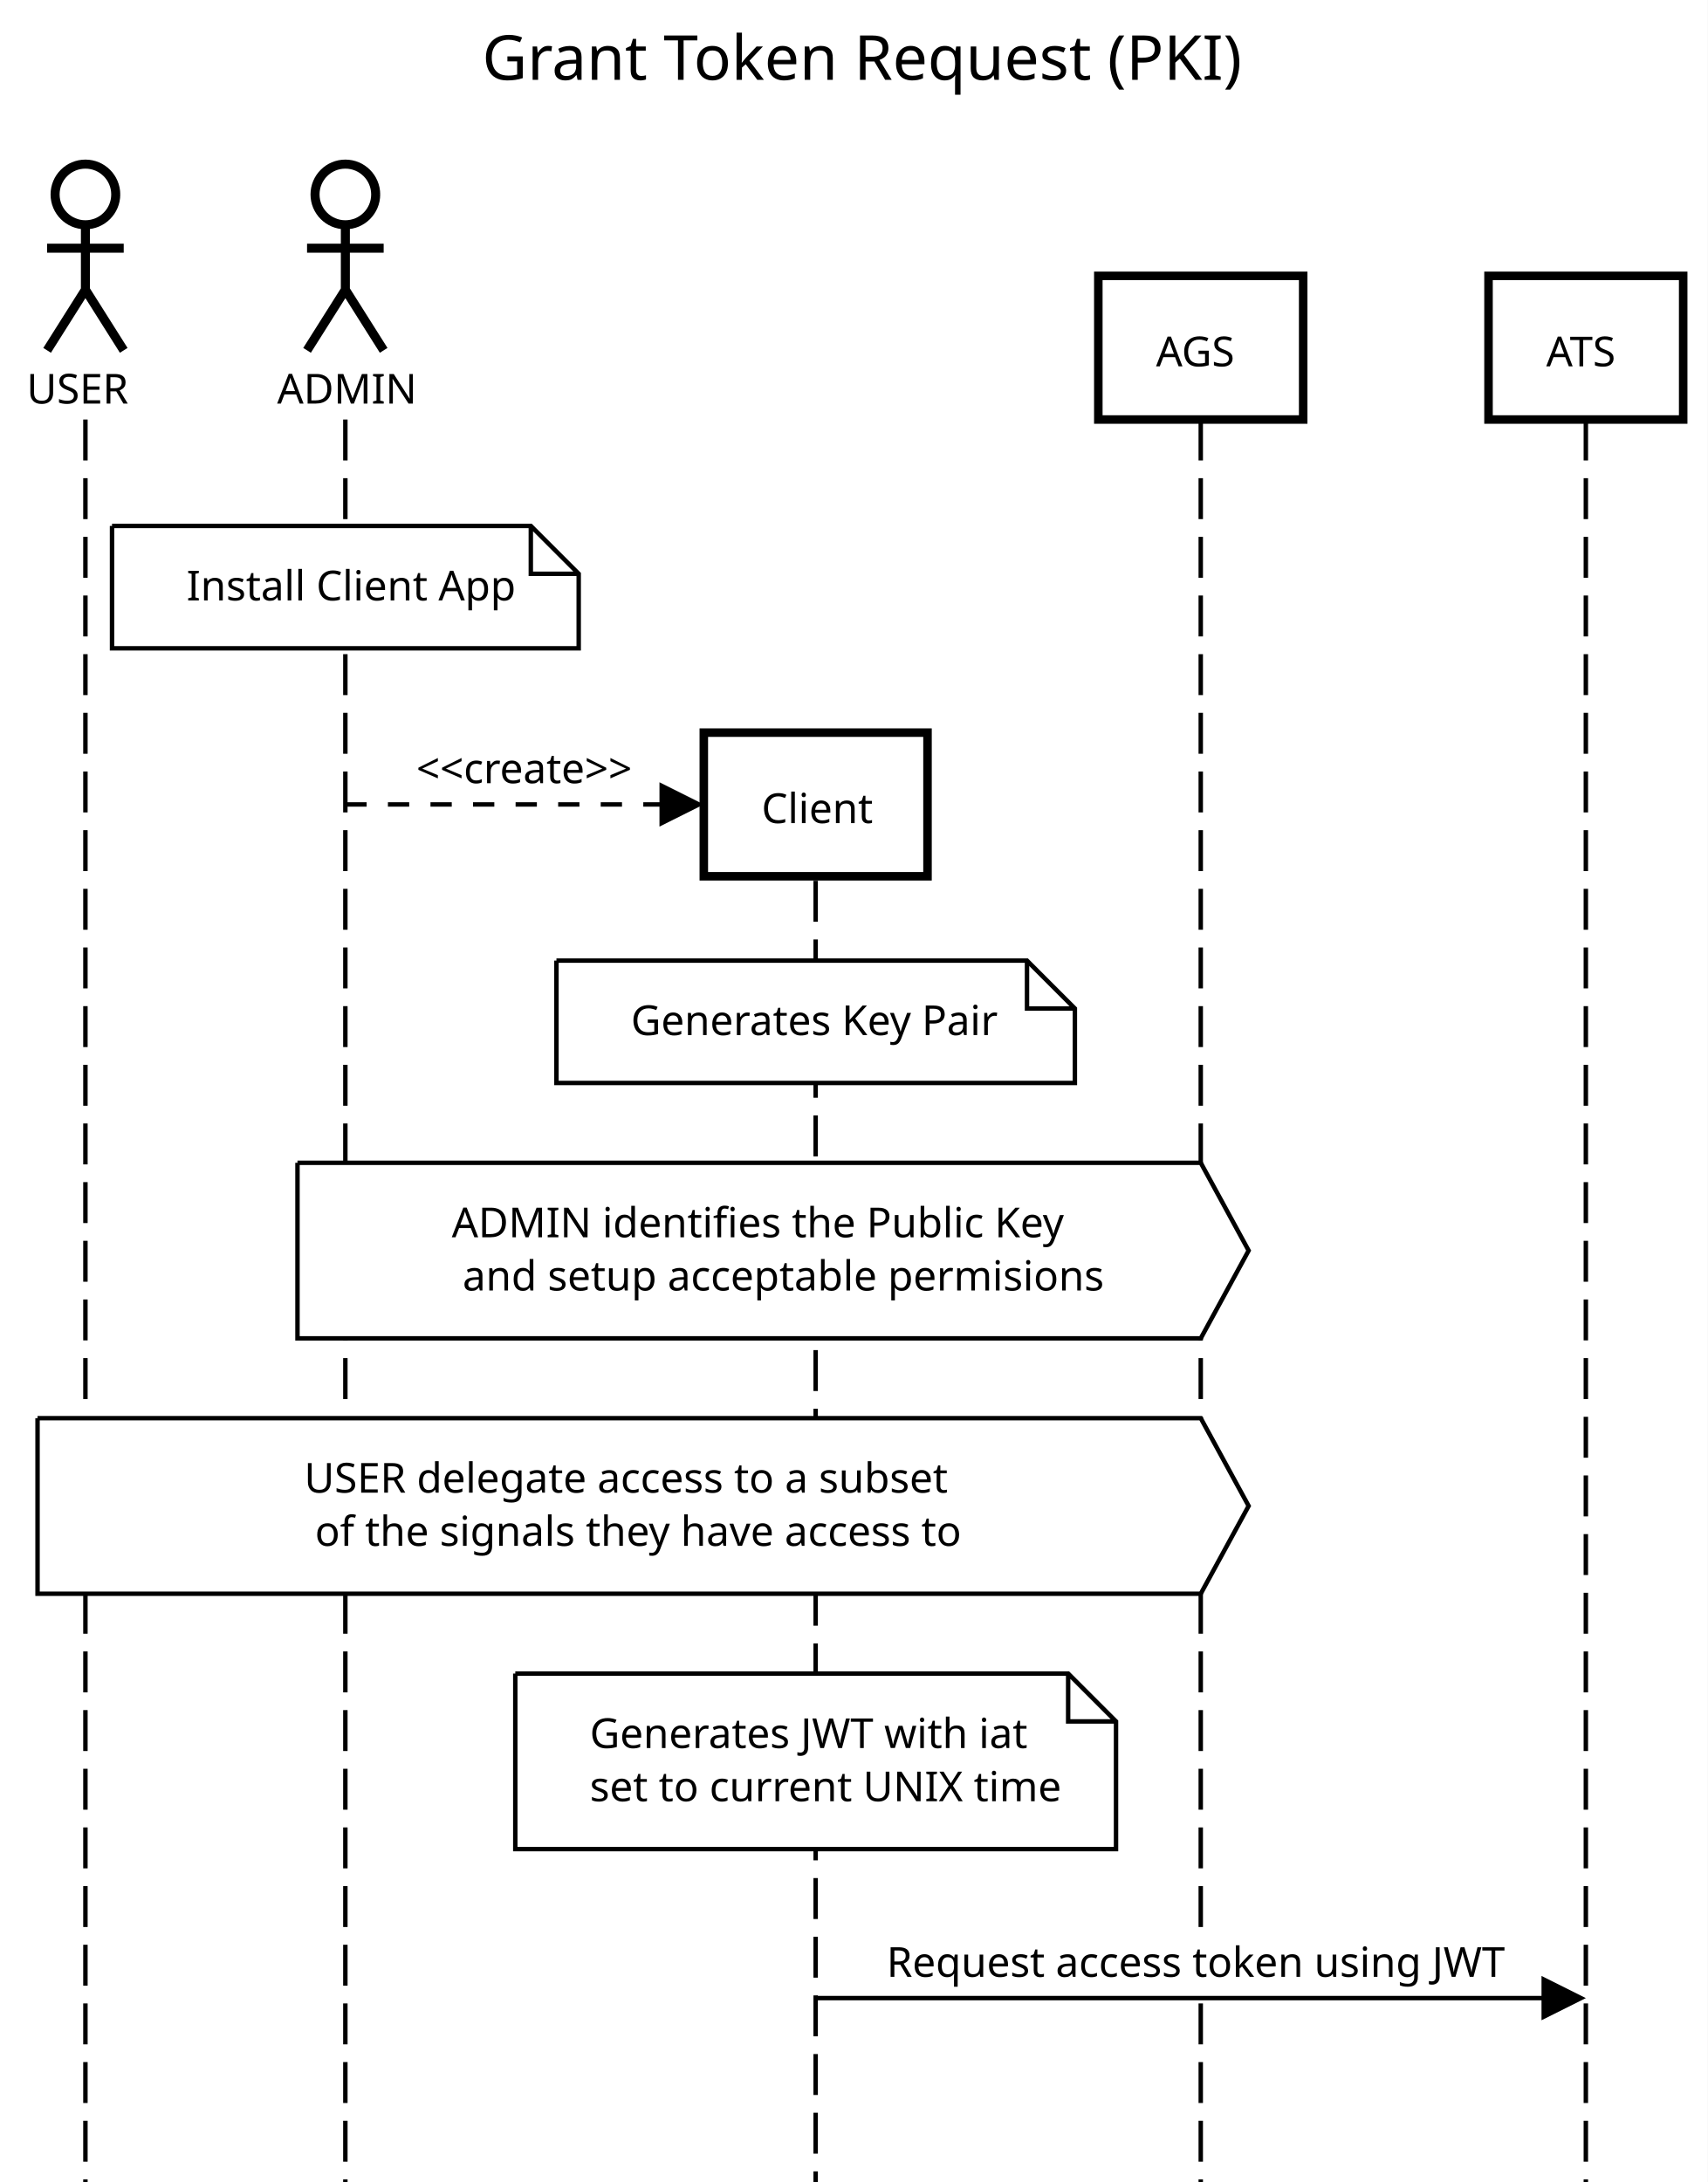
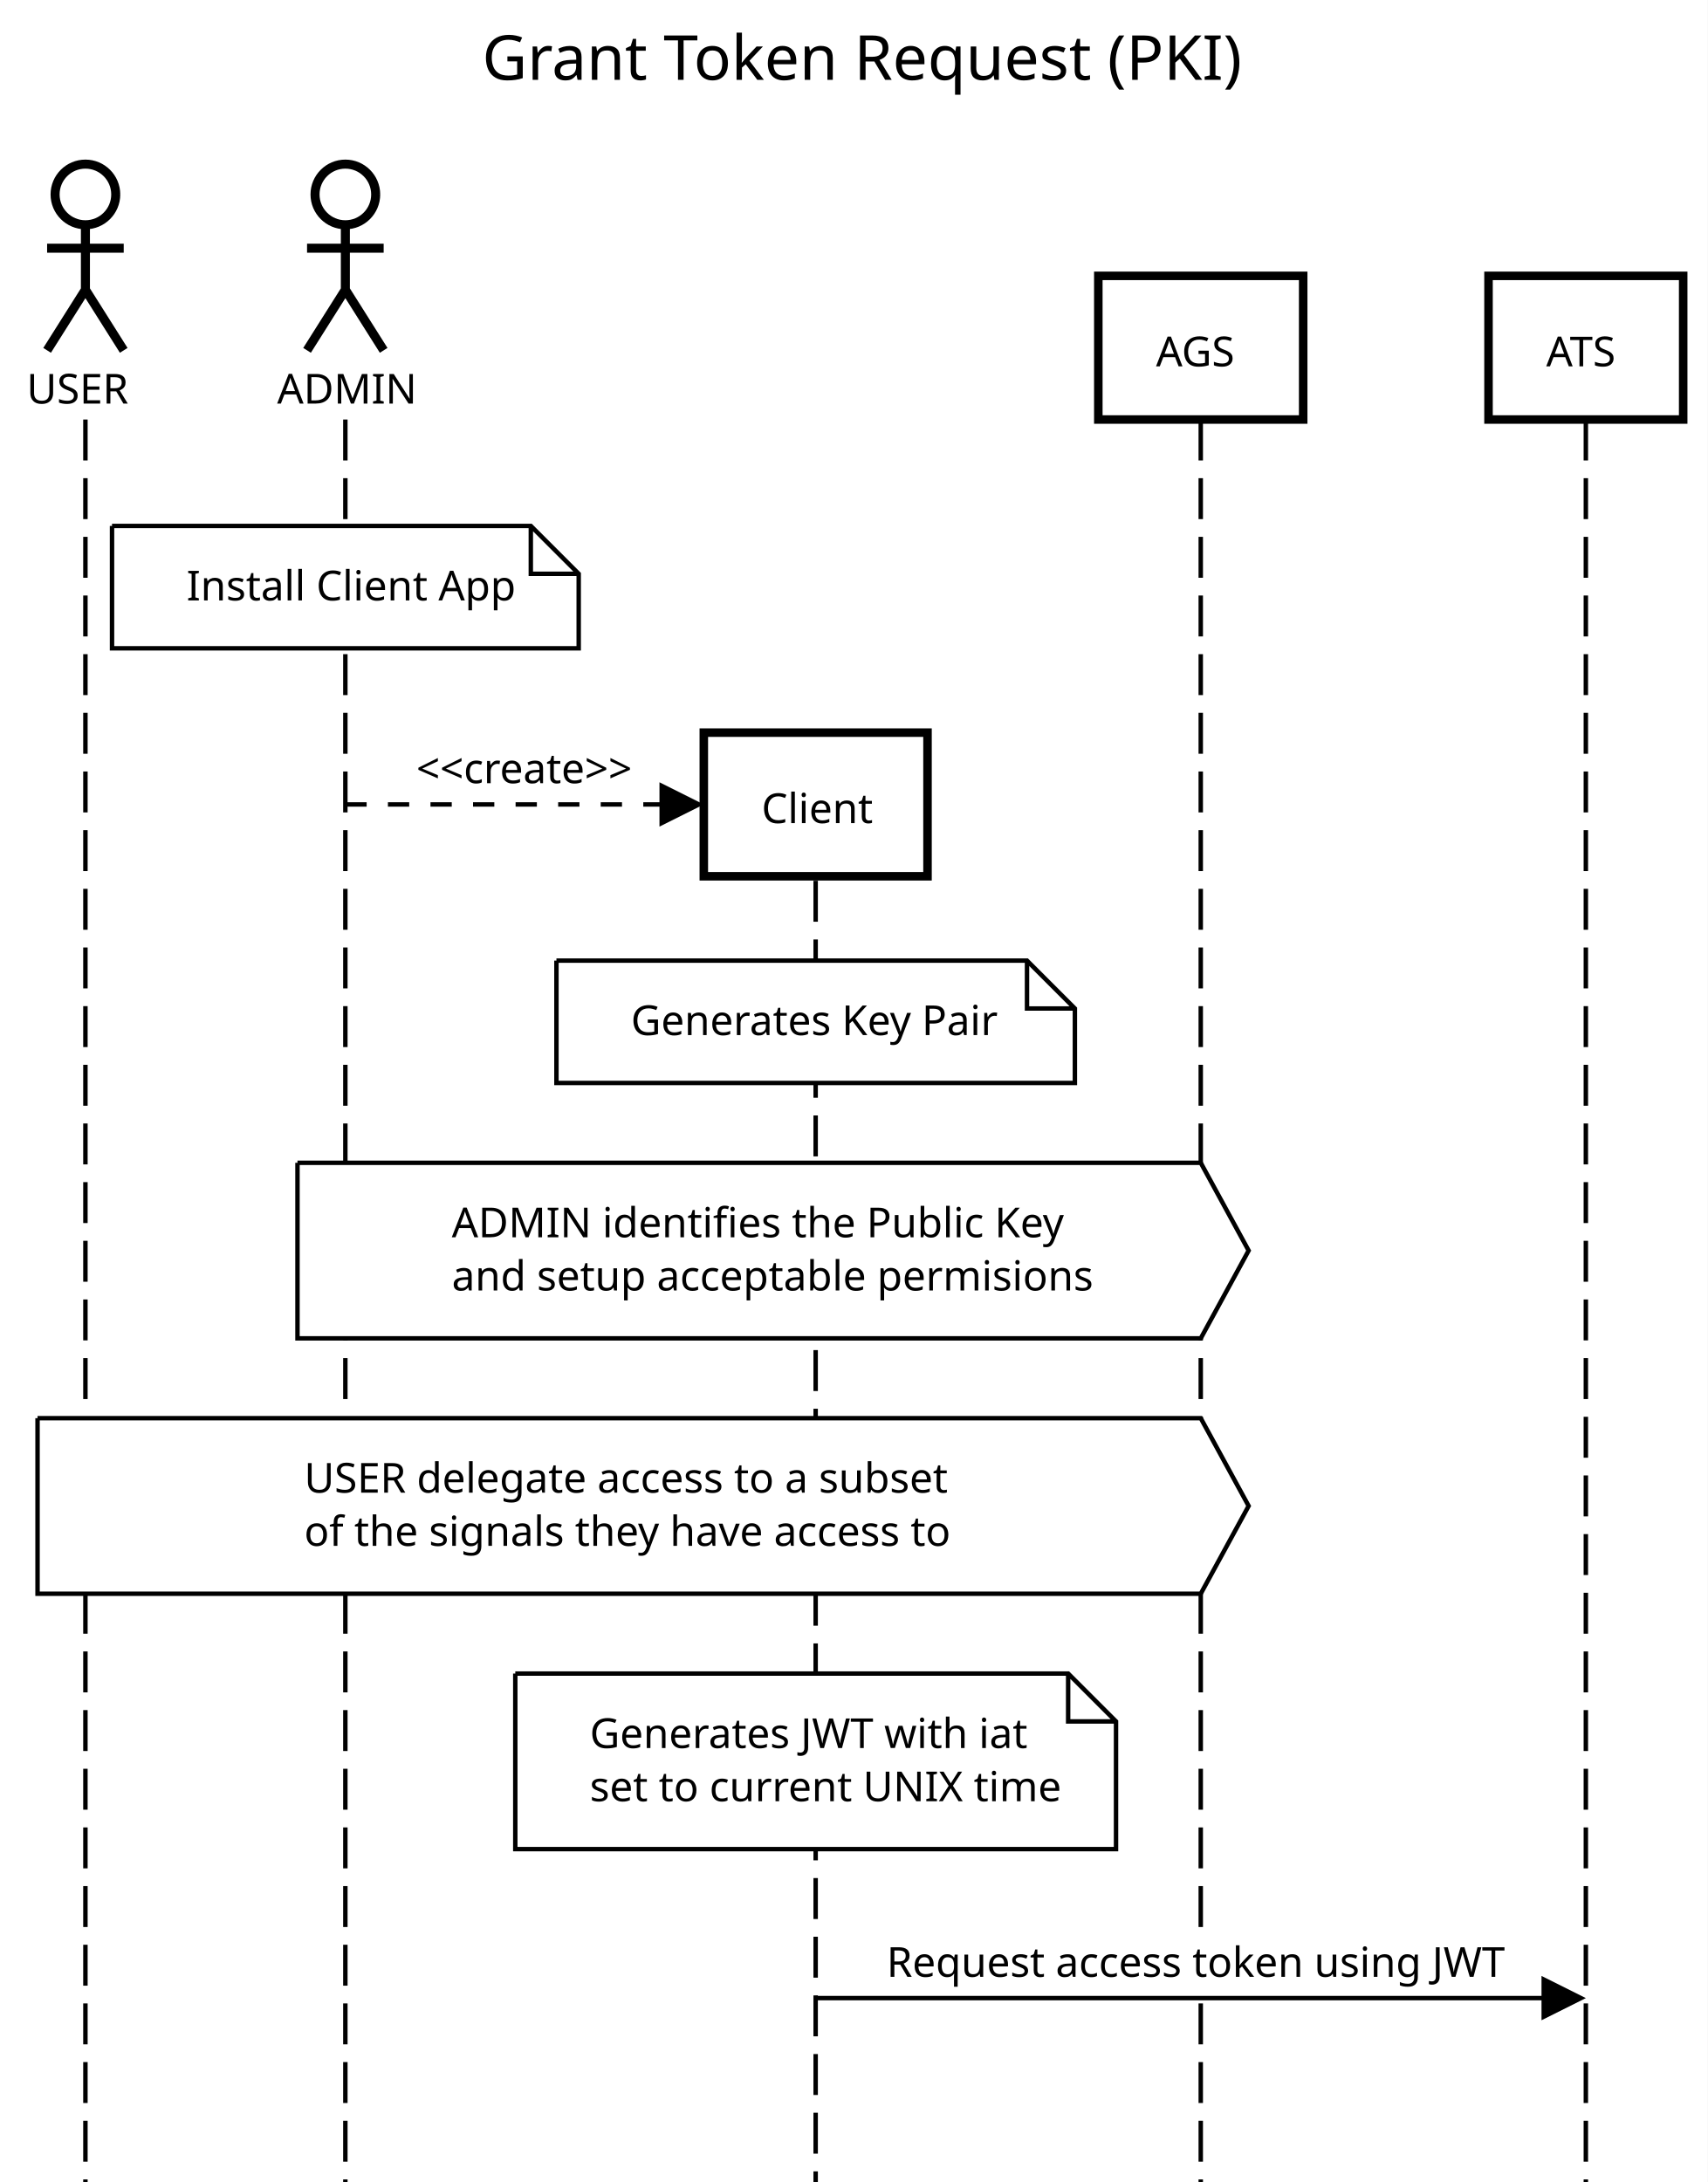
- <svg xmlns="http://www.w3.org/2000/svg" version="1.1" width="605" height="773">
-   <defs />
+ <svg xmlns="http://www.w3.org/2000/svg" width="605" height="773" version="1.1">
  <g>
-     <g />
-     <g />
-     <g />
-     <g />
-     <g />
-     <g />
-     <g />
-     <g />
-     <g />
-     <g />
    <g>
-       <rect fill="white" stroke="none" x="0" y="0" width="605" height="773" />
+       <rect width="605" height="773" x="0" y="0" fill="#fff" stroke="none" />
    </g>
    <g>
-       <text fill="black" stroke="none" font-family="sans-serif" font-size="16.5pt" font-style="normal" font-weight="normal" text-decoration="normal" x="170.809" y="28.272" text-anchor="start" dominant-baseline="alphabetic" xml:space="preserve">Grant Token Request (PKI)</text>
+       <text x="170.809" y="28.272" fill="#000" stroke="none" dominant-baseline="alphabetic" font-family="sans-serif" font-size="22" font-style="normal" font-weight="normal" text-anchor="start" text-decoration="normal" xml:space="preserve">Grant Token Request (PKI)</text>
    </g>
-     <g />
    <g>
-       <path fill="none" stroke="black" paint-order="fill stroke markers" d=" M 30.262 148.619 L 30.262 773.817" stroke-miterlimit="10" stroke-width="1.571" stroke-dasharray="14.499,6.283" />
-       <path fill="none" stroke="black" paint-order="fill stroke markers" d=" M 122.353 148.619 L 122.353 773.817" stroke-miterlimit="10" stroke-width="1.571" stroke-dasharray="14.499,6.283" />
-       <path fill="none" stroke="black" paint-order="fill stroke markers" d=" M 288.969 312.034 L 288.969 773.817" stroke-miterlimit="10" stroke-width="1.571" stroke-dasharray="14.499,6.283" />
-       <path fill="none" stroke="black" paint-order="fill stroke markers" d=" M 425.398 148.619 L 425.398 773.817" stroke-miterlimit="10" stroke-width="1.571" stroke-dasharray="14.499,6.283" />
-       <path fill="none" stroke="black" paint-order="fill stroke markers" d=" M 561.828 148.619 L 561.828 773.817" stroke-miterlimit="10" stroke-width="1.571" stroke-dasharray="14.499,6.283" />
+       <path fill="none" stroke="#000" stroke-dasharray="14.499 6.283" stroke-miterlimit="10" stroke-width="1.571" d="M 30.262 148.619 L 30.262 773.817" paint-order="fill stroke markers" />
+       <path fill="none" stroke="#000" stroke-dasharray="14.499 6.283" stroke-miterlimit="10" stroke-width="1.571" d="M 122.353 148.619 L 122.353 773.817" paint-order="fill stroke markers" />
+       <path fill="none" stroke="#000" stroke-dasharray="14.499 6.283" stroke-miterlimit="10" stroke-width="1.571" d="M 288.969 312.034 L 288.969 773.817" paint-order="fill stroke markers" />
+       <path fill="none" stroke="#000" stroke-dasharray="14.499 6.283" stroke-miterlimit="10" stroke-width="1.571" d="M 425.398 148.619 L 425.398 773.817" paint-order="fill stroke markers" />
+       <path fill="none" stroke="#000" stroke-dasharray="14.499 6.283" stroke-miterlimit="10" stroke-width="1.571" d="M 561.828 148.619 L 561.828 773.817" paint-order="fill stroke markers" />
    </g>
    <g>
      <g>
-         <path fill="white" stroke="black" paint-order="fill stroke markers" d=" M 41.005 68.891 A 10.744 10.744 0 1 1 41.005 68.88 M 30.262 79.634 L 30.262 102.629 M 16.691 87.927 L 43.832 87.927 M 30.262 102.629 L 16.691 124.116 M 30.262 102.629 L 43.832 124.116" stroke-miterlimit="10" stroke-width="3.204" stroke-dasharray="" />
+         <path fill="#fff" stroke="#000" stroke-miterlimit="10" stroke-width="3.204" d="M 41.005 68.891 A 10.744 10.744 0 1 1 41.005 68.88 M 30.262 79.634 L 30.262 102.629 M 16.691 87.927 L 43.832 87.927 M 30.262 102.629 L 16.691 124.116 M 30.262 102.629 L 43.832 124.116" paint-order="fill stroke markers" />
      </g>
      <g>
-         <g />
-         <text fill="black" stroke="none" font-family="sans-serif" font-size="11pt" font-style="normal" font-weight="normal" text-decoration="normal" x="9.424" y="142.964" text-anchor="start" dominant-baseline="alphabetic" xml:space="preserve">USER</text>
+         <text x="9.424" y="142.964" fill="#000" stroke="none" dominant-baseline="alphabetic" font-family="sans-serif" font-size="11pt" font-style="normal" font-weight="normal" text-anchor="start" text-decoration="normal" xml:space="preserve">USER</text>
      </g>
      <g>
-         <path fill="white" stroke="black" paint-order="fill stroke markers" d=" M 133.096 68.891 A 10.744 10.744 0 1 1 133.096 68.88 M 122.353 79.634 L 122.353 102.629 M 108.782 87.927 L 135.923 87.927 M 122.353 102.629 L 108.782 124.116 M 122.353 102.629 L 135.923 124.116" stroke-miterlimit="10" stroke-width="3.204" stroke-dasharray="" />
+         <path fill="#fff" stroke="#000" stroke-miterlimit="10" stroke-width="3.204" d="M 133.096 68.891 A 10.744 10.744 0 1 1 133.096 68.88 M 122.353 79.634 L 122.353 102.629 M 108.782 87.927 L 135.923 87.927 M 122.353 102.629 L 108.782 124.116 M 122.353 102.629 L 135.923 124.116" paint-order="fill stroke markers" />
      </g>
      <g>
-         <g />
-         <text fill="black" stroke="none" font-family="sans-serif" font-size="11pt" font-style="normal" font-weight="normal" text-decoration="normal" x="98.186" y="142.964" text-anchor="start" dominant-baseline="alphabetic" xml:space="preserve">ADMIN</text>
+         <text x="98.186" y="142.964" fill="#000" stroke="none" dominant-baseline="alphabetic" font-family="sans-serif" font-size="11pt" font-style="normal" font-weight="normal" text-anchor="start" text-decoration="normal" xml:space="preserve">ADMIN</text>
      </g>
      <path fill="none" stroke="none" />
      <g>
-         <path fill="white" stroke="black" paint-order="fill stroke markers" d=" M 389.109 97.728 L 461.688 97.728 L 461.688 148.619 L 389.109 148.619 L 389.109 97.728 Z" stroke-miterlimit="10" stroke-width="3.016" stroke-dasharray="" />
+         <path fill="#fff" stroke="#000" stroke-miterlimit="10" stroke-width="3.016" d="M 389.109 97.728 L 461.688 97.728 L 461.688 148.619 L 389.109 148.619 L 389.109 97.728 Z" paint-order="fill stroke markers" />
      </g>
      <g>
-         <g />
-         <text fill="black" stroke="none" font-family="sans-serif" font-size="11pt" font-style="normal" font-weight="normal" text-decoration="normal" x="409.56" y="129.771" text-anchor="start" dominant-baseline="alphabetic" xml:space="preserve">AGS</text>
+         <text x="409.56" y="129.771" fill="#000" stroke="none" dominant-baseline="alphabetic" font-family="sans-serif" font-size="11pt" font-style="normal" font-weight="normal" text-anchor="start" text-decoration="normal" xml:space="preserve">AGS</text>
      </g>
      <path fill="none" stroke="none" />
      <g>
-         <path fill="white" stroke="black" paint-order="fill stroke markers" d=" M 527.345 97.728 L 596.312 97.728 L 596.312 148.619 L 527.345 148.619 L 527.345 97.728 Z" stroke-miterlimit="10" stroke-width="3.016" stroke-dasharray="" />
+         <path fill="#fff" stroke="#000" stroke-miterlimit="10" stroke-width="3.016" d="M 527.345 97.728 L 596.312 97.728 L 596.312 148.619 L 527.345 148.619 L 527.345 97.728 Z" paint-order="fill stroke markers" />
      </g>
      <g>
-         <g />
-         <text fill="black" stroke="none" font-family="sans-serif" font-size="11pt" font-style="normal" font-weight="normal" text-decoration="normal" x="547.795" y="129.771" text-anchor="start" dominant-baseline="alphabetic" xml:space="preserve">ATS</text>
+         <text x="547.795" y="129.771" fill="#000" stroke="none" dominant-baseline="alphabetic" font-family="sans-serif" font-size="11pt" font-style="normal" font-weight="normal" text-anchor="start" text-decoration="normal" xml:space="preserve">ATS</text>
      </g>
    </g>
    <g>
-       <path fill="white" stroke="black" paint-order="fill stroke markers" d=" M 39.686 186.316 L 188.056 186.316 L 205.02 203.279 L 205.02 229.667 L 39.686 229.667 L 39.686 186.316 M 188.056 186.316 L 188.056 203.279 L 205.02 203.279" stroke-miterlimit="10" stroke-width="1.571" stroke-dasharray="" />
+       <path fill="#fff" stroke="#000" stroke-miterlimit="10" stroke-width="1.571" d="M 39.686 186.316 L 188.056 186.316 L 205.02 203.279 L 205.02 229.667 L 39.686 229.667 L 39.686 186.316 M 188.056 186.316 L 188.056 203.279 L 205.02 203.279" paint-order="fill stroke markers" />
      <g>
-         <text fill="black" stroke="none" font-family="sans-serif" font-size="11pt" font-style="normal" font-weight="normal" text-decoration="normal" x="66.073" y="212.703" text-anchor="start" dominant-baseline="alphabetic" xml:space="preserve">Install Client App</text>
+         <text x="66.073" y="212.703" fill="#000" stroke="none" dominant-baseline="alphabetic" font-family="sans-serif" font-size="11pt" font-style="normal" font-weight="normal" text-anchor="start" text-decoration="normal" xml:space="preserve">Install Client App</text>
      </g>
      <path fill="none" stroke="none" />
      <g>
-         <path fill="white" stroke="black" paint-order="fill stroke markers" d=" M 249.343 259.541 L 328.594 259.541 L 328.594 310.432 L 249.343 310.432 L 249.343 259.541 Z" stroke-miterlimit="10" stroke-width="3.016" stroke-dasharray="" />
+         <path fill="#fff" stroke="#000" stroke-miterlimit="10" stroke-width="3.016" d="M 249.343 259.541 L 328.594 259.541 L 328.594 310.432 L 249.343 310.432 L 249.343 259.541 Z" paint-order="fill stroke markers" />
      </g>
      <g>
-         <g />
-         <text fill="black" stroke="none" font-family="sans-serif" font-size="11pt" font-style="normal" font-weight="normal" text-decoration="normal" x="269.794" y="291.583" text-anchor="start" dominant-baseline="alphabetic" xml:space="preserve">Client</text>
+         <text x="269.794" y="291.583" fill="#000" stroke="none" dominant-baseline="alphabetic" font-family="sans-serif" font-size="11pt" font-style="normal" font-weight="normal" text-anchor="start" text-decoration="normal" xml:space="preserve">Client</text>
      </g>
      <g>
        <g>
-           <rect fill="white" stroke="none" x="144.656" y="260.484" width="82.383" height="24.503" />
+           <rect width="82.383" height="24.503" x="144.656" y="260.484" fill="#fff" stroke="none" />
        </g>
-         <text fill="black" stroke="none" font-family="sans-serif" font-size="11pt" font-style="normal" font-weight="normal" text-decoration="normal" x="147.484" y="277.447" text-anchor="start" dominant-baseline="alphabetic" xml:space="preserve">&lt;&lt;create&gt;&gt;</text>
+         <text x="147.484" y="277.447" fill="#000" stroke="none" dominant-baseline="alphabetic" font-family="sans-serif" font-size="11pt" font-style="normal" font-weight="normal" text-anchor="start" text-decoration="normal" xml:space="preserve">&lt;&lt;create&gt;&gt;</text>
      </g>
      <g>
-         <path fill="none" stroke="black" paint-order="fill stroke markers" d=" M 122.353 284.986 L 246.202 284.986" stroke-miterlimit="10" stroke-width="1.571" stroke-dasharray="7.539" />
-         <g transform="translate(249.3433,284.9865) translate(-249.3433,-284.9865)">
-           <path fill="black" stroke="none" paint-order="stroke fill markers" d=" M 233.636 277.133 L 249.343 284.986 L 233.636 292.84 Z" />
+         <path fill="none" stroke="#000" stroke-dasharray="7.539" stroke-miterlimit="10" stroke-width="1.571" d="M 122.353 284.986 L 246.202 284.986" paint-order="fill stroke markers" />
+         <g>
+           <path fill="#000" stroke="none" d="M 233.636 277.133 L 249.343 284.986 L 233.636 292.84 Z" paint-order="stroke fill markers" transform="translate(249.3433,284.9865) translate(-249.3433,-284.9865)" />
        </g>
      </g>
-       <path fill="white" stroke="black" paint-order="fill stroke markers" d=" M 197.132 340.306 L 363.842 340.306 L 380.805 357.27 L 380.805 383.657 L 197.132 383.657 L 197.132 340.306 M 363.842 340.306 L 363.842 357.27 L 380.805 357.27" stroke-miterlimit="10" stroke-width="1.571" stroke-dasharray="" />
+       <path fill="#fff" stroke="#000" stroke-miterlimit="10" stroke-width="1.571" d="M 197.132 340.306 L 363.842 340.306 L 380.805 357.27 L 380.805 383.657 L 197.132 383.657 L 197.132 340.306 M 363.842 340.306 L 363.842 357.27 L 380.805 357.27" paint-order="fill stroke markers" />
      <g>
-         <text fill="black" stroke="none" font-family="sans-serif" font-size="11pt" font-style="normal" font-weight="normal" text-decoration="normal" x="223.519" y="366.694" text-anchor="start" dominant-baseline="alphabetic" xml:space="preserve">Generates Key Pair</text>
+         <text x="223.519" y="366.694" fill="#000" stroke="none" dominant-baseline="alphabetic" font-family="sans-serif" font-size="11pt" font-style="normal" font-weight="normal" text-anchor="start" text-decoration="normal" xml:space="preserve">Generates Key Pair</text>
      </g>
-       <path fill="white" stroke="black" paint-order="fill stroke markers" d=" M 105.389 411.93 L 425.398 411.93 L 442.362 443.03 L 425.398 474.129 L 105.389 474.129 L 105.389 411.93" stroke-miterlimit="10" stroke-width="1.571" stroke-dasharray="" />
+       <path fill="#fff" stroke="#000" stroke-miterlimit="10" stroke-width="1.571" d="M 105.389 411.93 L 425.398 411.93 L 442.362 443.03 L 425.398 474.129 L 105.389 474.129 L 105.389 411.93" paint-order="fill stroke markers" />
      <g>
-         <text fill="black" stroke="none" font-family="sans-serif" font-size="11pt" font-style="normal" font-weight="normal" text-decoration="normal" x="160.057" y="438.317" text-anchor="start" dominant-baseline="alphabetic" xml:space="preserve">ADMIN identifies the Public Key  </text>
-         <text fill="black" stroke="none" font-family="sans-serif" font-size="11pt" font-style="normal" font-weight="normal" text-decoration="normal" x="160.057" y="457.166" text-anchor="start" dominant-baseline="alphabetic" xml:space="preserve"> and setup acceptable permisions </text>
+         <text x="160.057" y="438.317" fill="#000" stroke="none" dominant-baseline="alphabetic" font-family="sans-serif" font-size="11pt" font-style="normal" font-weight="normal" text-anchor="start" text-decoration="normal" xml:space="preserve">ADMIN identifies the Public Key</text>
+         <text x="160.057" y="457.166" fill="#000" stroke="none" dominant-baseline="alphabetic" font-family="sans-serif" font-size="11pt" font-style="normal" font-weight="normal" text-anchor="start" text-decoration="normal" xml:space="preserve">and setup acceptable permisions</text>
      </g>
-       <path fill="white" stroke="black" paint-order="fill stroke markers" d=" M 13.298 502.402 L 425.398 502.402 L 442.362 533.501 L 425.398 564.601 L 13.298 564.601 L 13.298 502.402" stroke-miterlimit="10" stroke-width="1.571" stroke-dasharray="" />
+       <path fill="#fff" stroke="#000" stroke-miterlimit="10" stroke-width="1.571" d="M 13.298 502.402 L 425.398 502.402 L 442.362 533.501 L 425.398 564.601 L 13.298 564.601 L 13.298 502.402" paint-order="fill stroke markers" />
      <g>
-         <text fill="black" stroke="none" font-family="sans-serif" font-size="11pt" font-style="normal" font-weight="normal" text-decoration="normal" x="107.764" y="528.789" text-anchor="start" dominant-baseline="alphabetic" xml:space="preserve">USER delegate access to a subset  </text>
-         <text fill="black" stroke="none" font-family="sans-serif" font-size="11pt" font-style="normal" font-weight="normal" text-decoration="normal" x="107.764" y="547.638" text-anchor="start" dominant-baseline="alphabetic" xml:space="preserve"> of the signals they have access to</text>
+         <text x="107.764" y="528.789" fill="#000" stroke="none" dominant-baseline="alphabetic" font-family="sans-serif" font-size="11pt" font-style="normal" font-weight="normal" text-anchor="start" text-decoration="normal" xml:space="preserve">USER delegate access to a subset</text>
+         <text x="107.764" y="547.638" fill="#000" stroke="none" dominant-baseline="alphabetic" font-family="sans-serif" font-size="11pt" font-style="normal" font-weight="normal" text-anchor="start" text-decoration="normal" xml:space="preserve">of the signals they have access to</text>
      </g>
-       <path fill="white" stroke="black" paint-order="fill stroke markers" d=" M 182.556 592.874 L 378.417 592.874 L 395.381 609.837 L 395.381 655.073 L 182.556 655.073 L 182.556 592.874 M 378.417 592.874 L 378.417 609.837 L 395.381 609.837" stroke-miterlimit="10" stroke-width="1.571" stroke-dasharray="" />
+       <path fill="#fff" stroke="#000" stroke-miterlimit="10" stroke-width="1.571" d="M 182.556 592.874 L 378.417 592.874 L 395.381 609.837 L 395.381 655.073 L 182.556 655.073 L 182.556 592.874 M 378.417 592.874 L 378.417 609.837 L 395.381 609.837" paint-order="fill stroke markers" />
      <g>
-         <text fill="black" stroke="none" font-family="sans-serif" font-size="11pt" font-style="normal" font-weight="normal" text-decoration="normal" x="208.944" y="619.261" text-anchor="start" dominant-baseline="alphabetic" xml:space="preserve">Generates JWT with iat </text>
-         <text fill="black" stroke="none" font-family="sans-serif" font-size="11pt" font-style="normal" font-weight="normal" text-decoration="normal" x="208.944" y="638.11" text-anchor="start" dominant-baseline="alphabetic" xml:space="preserve">set to current UNIX time</text>
+         <text x="208.944" y="619.261" fill="#000" stroke="none" dominant-baseline="alphabetic" font-family="sans-serif" font-size="11pt" font-style="normal" font-weight="normal" text-anchor="start" text-decoration="normal" xml:space="preserve">Generates JWT with iat</text>
+         <text x="208.944" y="638.11" fill="#000" stroke="none" dominant-baseline="alphabetic" font-family="sans-serif" font-size="11pt" font-style="normal" font-weight="normal" text-anchor="start" text-decoration="normal" xml:space="preserve">set to current UNIX time</text>
      </g>
      <g>
        <g>
-           <rect fill="white" stroke="none" x="311.272" y="683.346" width="228.252" height="24.503" />
+           <rect width="228.252" height="24.503" x="311.272" y="683.346" fill="#fff" stroke="none" />
        </g>
-         <text fill="black" stroke="none" font-family="sans-serif" font-size="11pt" font-style="normal" font-weight="normal" text-decoration="normal" x="314.1" y="700.309" text-anchor="start" dominant-baseline="alphabetic" xml:space="preserve">Request access token using JWT</text>
+         <text x="314.1" y="700.309" fill="#000" stroke="none" dominant-baseline="alphabetic" font-family="sans-serif" font-size="11pt" font-style="normal" font-weight="normal" text-anchor="start" text-decoration="normal" xml:space="preserve">Request access token using JWT</text>
      </g>
      <g>
-         <path fill="none" stroke="black" paint-order="fill stroke markers" d=" M 288.969 707.848 L 558.687 707.848" stroke-miterlimit="10" stroke-width="1.571" stroke-dasharray="" />
-         <g transform="translate(561.8284,707.8483) translate(-561.8284,-707.8483)">
-           <path fill="black" stroke="none" paint-order="stroke fill markers" d=" M 546.121 699.995 L 561.828 707.848 L 546.121 715.702 Z" />
+         <path fill="none" stroke="#000" stroke-miterlimit="10" stroke-width="1.571" d="M 288.969 707.848 L 558.687 707.848" paint-order="fill stroke markers" />
+         <g>
+           <path fill="#000" stroke="none" d="M 546.121 699.995 L 561.828 707.848 L 546.121 715.702 Z" paint-order="stroke fill markers" transform="translate(561.8284,707.8483) translate(-561.8284,-707.8483)" />
        </g>
      </g>
    </g>
-     <g />
-     <g />
-     <g />
-     <g />
  </g>
</svg>
